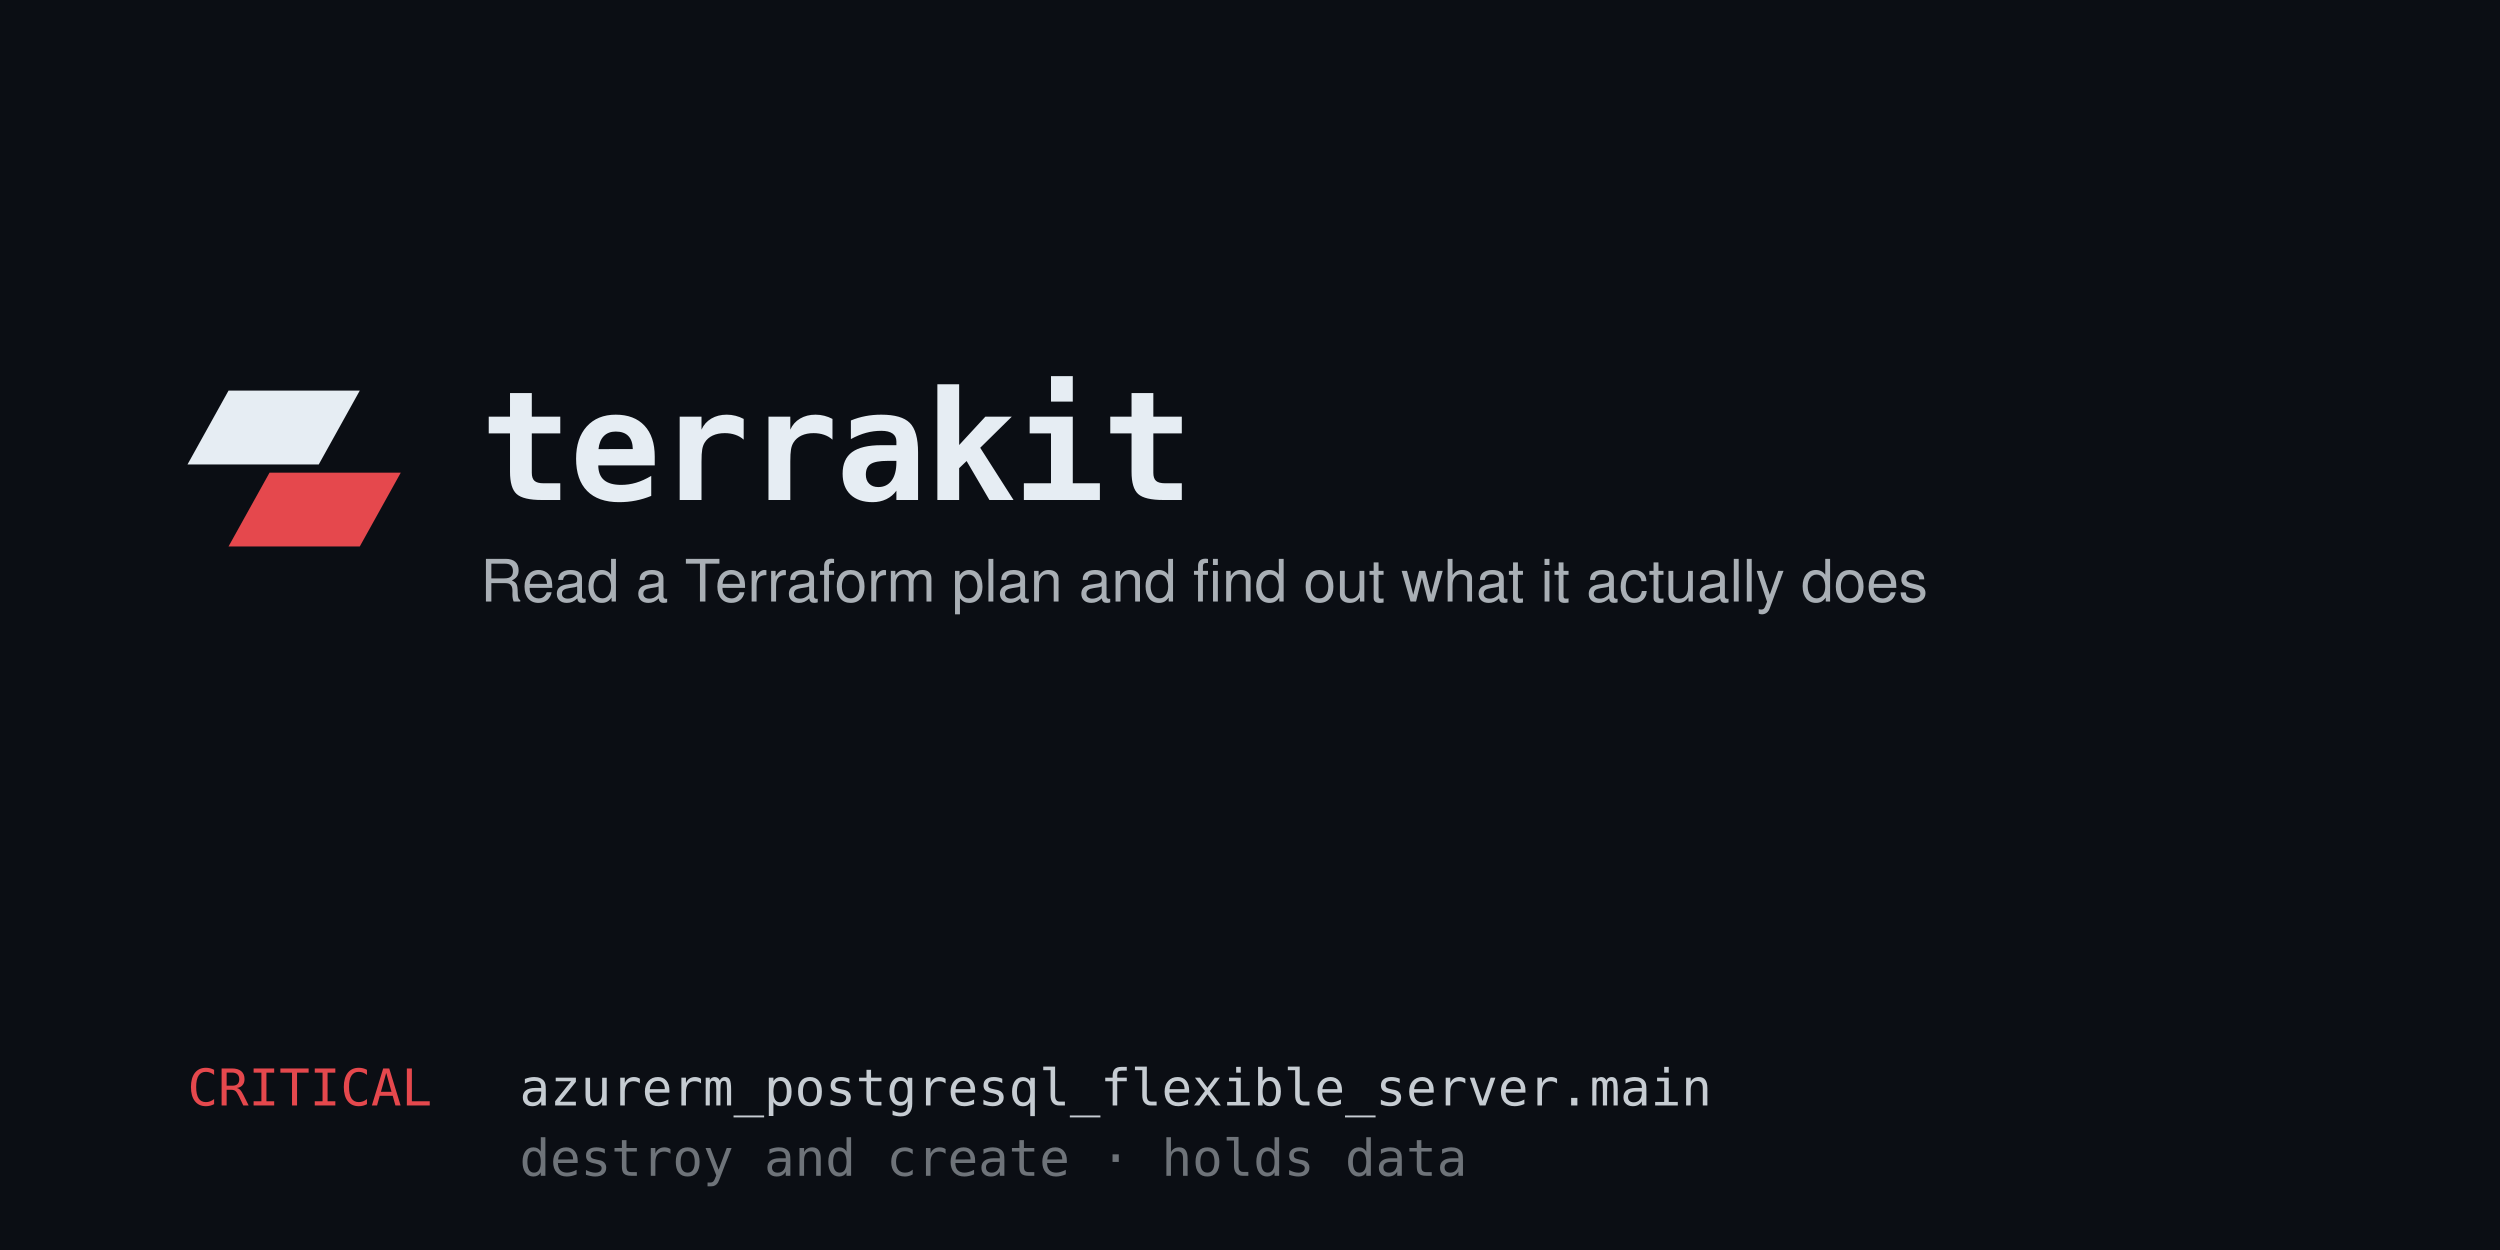
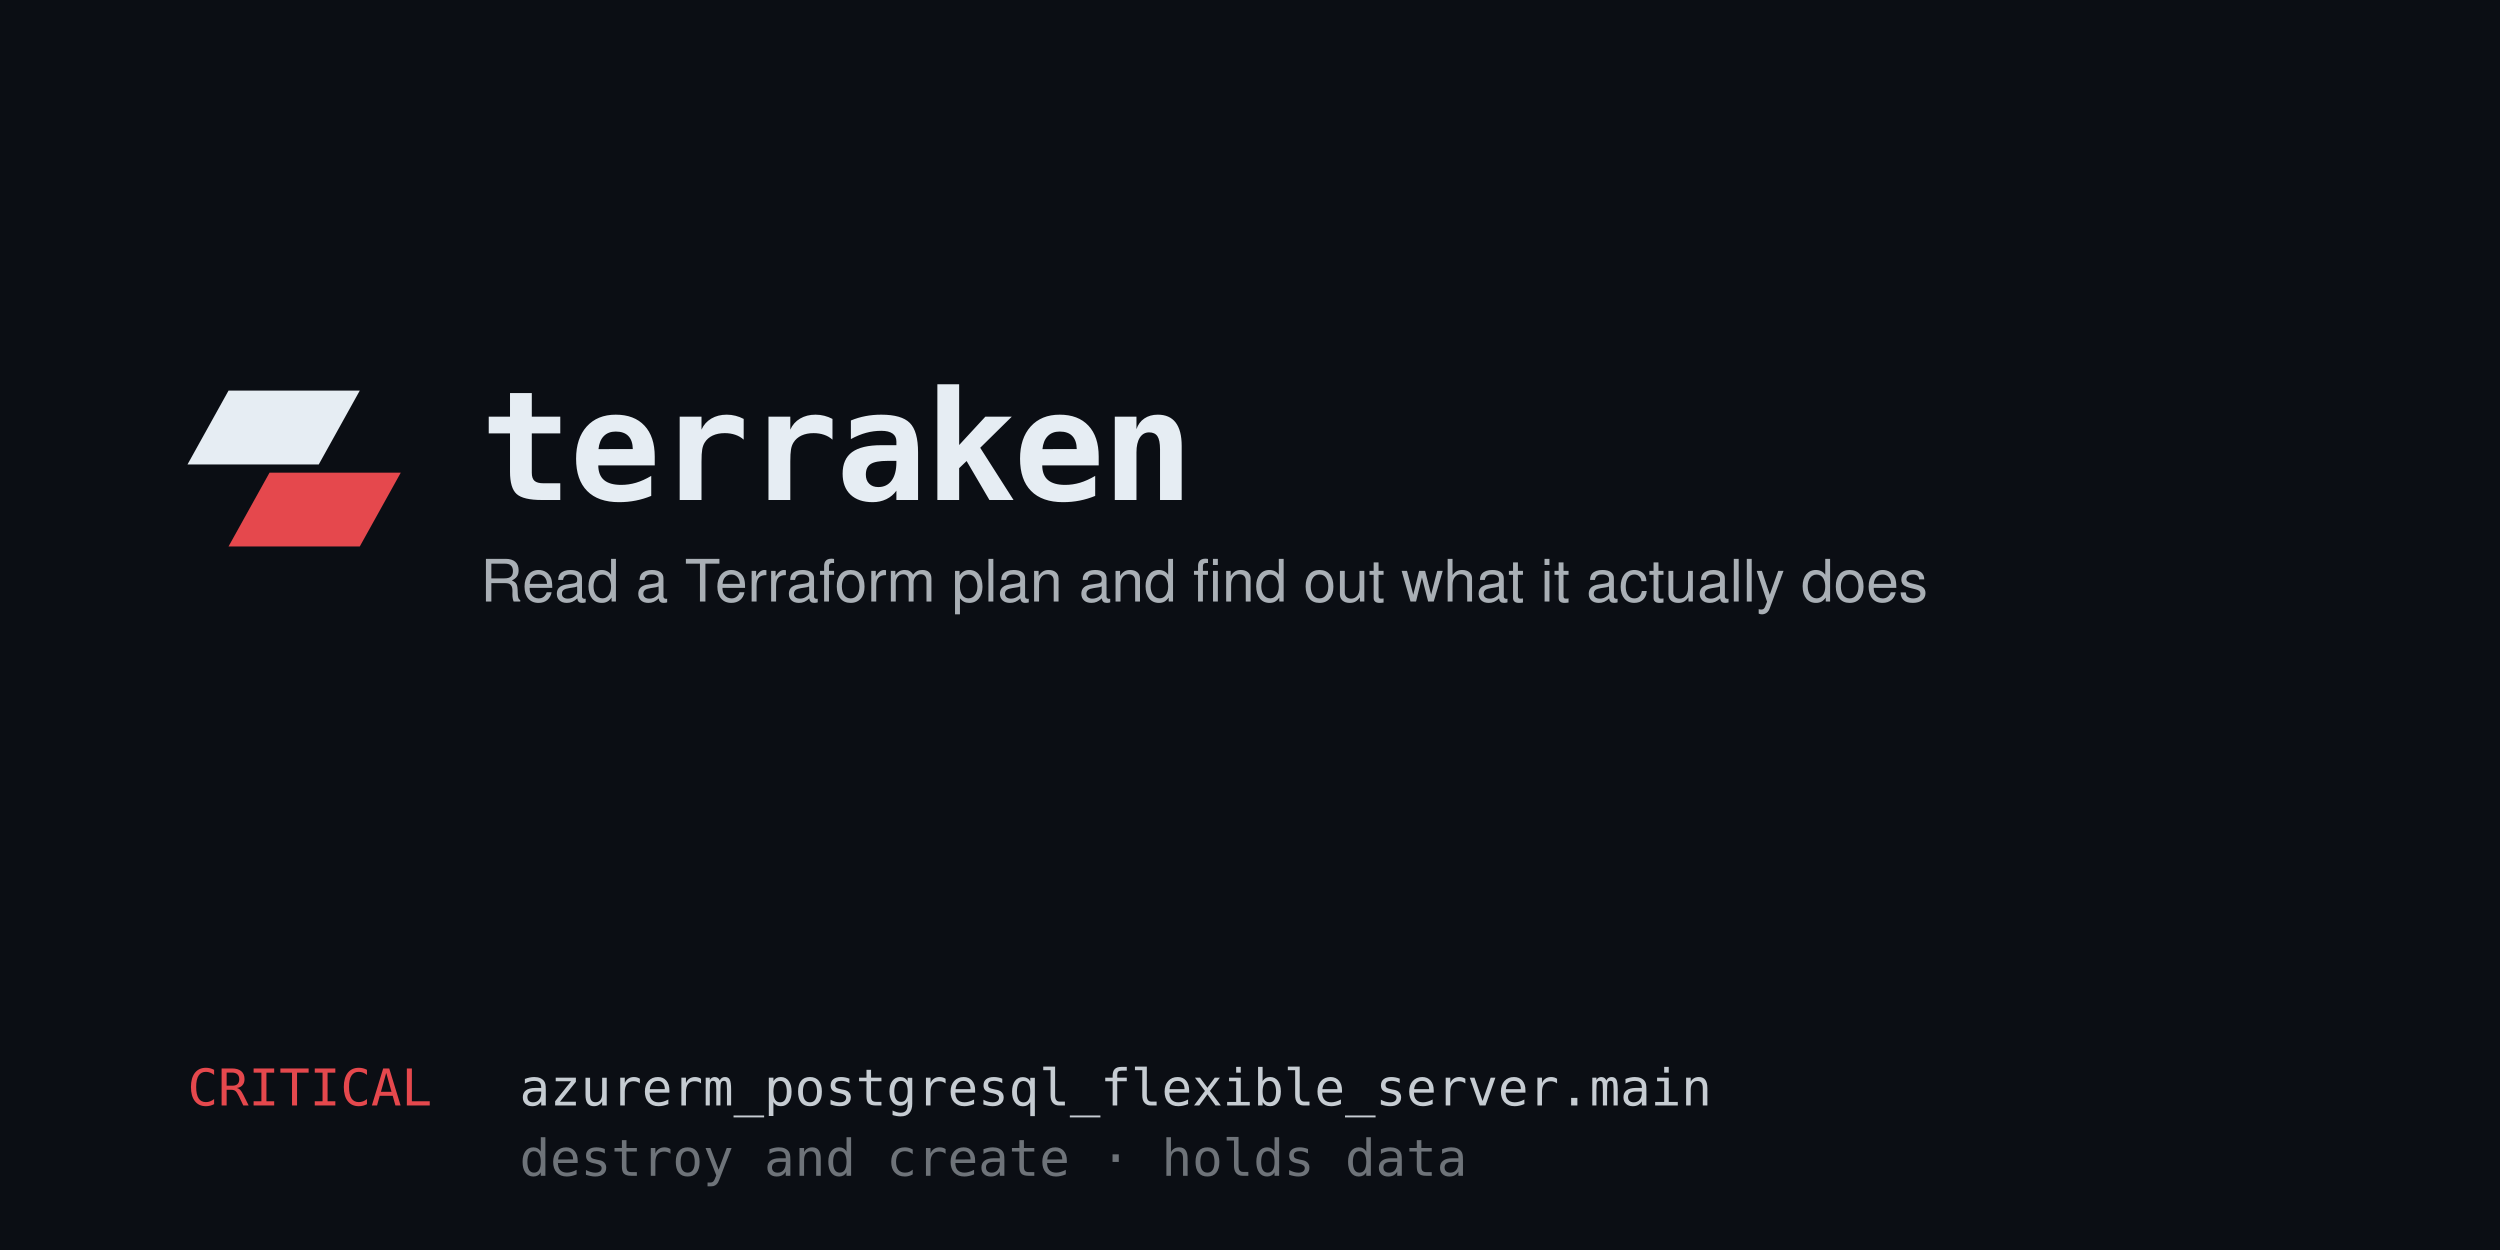
- <svg xmlns="http://www.w3.org/2000/svg" viewBox="0 0 1280 640" width="1280" height="640" role="img" aria-label="terrakit - read a Terraform plan and find out what it actually does">
+ <svg xmlns="http://www.w3.org/2000/svg" viewBox="0 0 1280 640" width="1280" height="640" role="img" aria-label="terraken - read a Terraform plan and find out what it actually does">
  <rect width="1280" height="640" fill="#0B0E14" />
  <polygon points="117.0,200 184.2,200 163.2,237.8 96,237.8" fill="#E6EDF3" />
  <polygon points="138.0,242.0 205.2,242.0 184.2,279.8 117.0,279.8" fill="#E5484D" />
-   <text x="246" y="256" font-family="JetBrains Mono, ui-monospace, SFMono-Regular, Menlo, Consolas, monospace" font-size="78" font-weight="600" fill="#E6EDF3" letter-spacing="-1.5">terrakit</text>
+   <text x="246" y="256" font-family="JetBrains Mono, ui-monospace, SFMono-Regular, Menlo, Consolas, monospace" font-size="78" font-weight="600" fill="#E6EDF3" letter-spacing="-1.5">terraken</text>
  <text x="246" y="308" font-family="ui-sans-serif, system-ui, -apple-system, Segoe UI, Helvetica, Arial, sans-serif" font-size="30" fill="#E6EDF3" opacity="0.72">Read a Terraform plan and find out what it actually does</text>
  <text x="96" y="566" font-family="ui-monospace, SFMono-Regular, Menlo, Consolas, monospace" font-size="26" fill="#E5484D">CRITICAL</text>
  <text x="266" y="566" font-family="ui-monospace, SFMono-Regular, Menlo, Consolas, monospace" font-size="26" fill="#E6EDF3" opacity="0.85">azurerm_postgresql_flexible_server.main</text>
  <text x="266" y="602" font-family="ui-monospace, SFMono-Regular, Menlo, Consolas, monospace" font-size="26" fill="#E6EDF3" opacity="0.45">destroy and create · holds data</text>
</svg>
